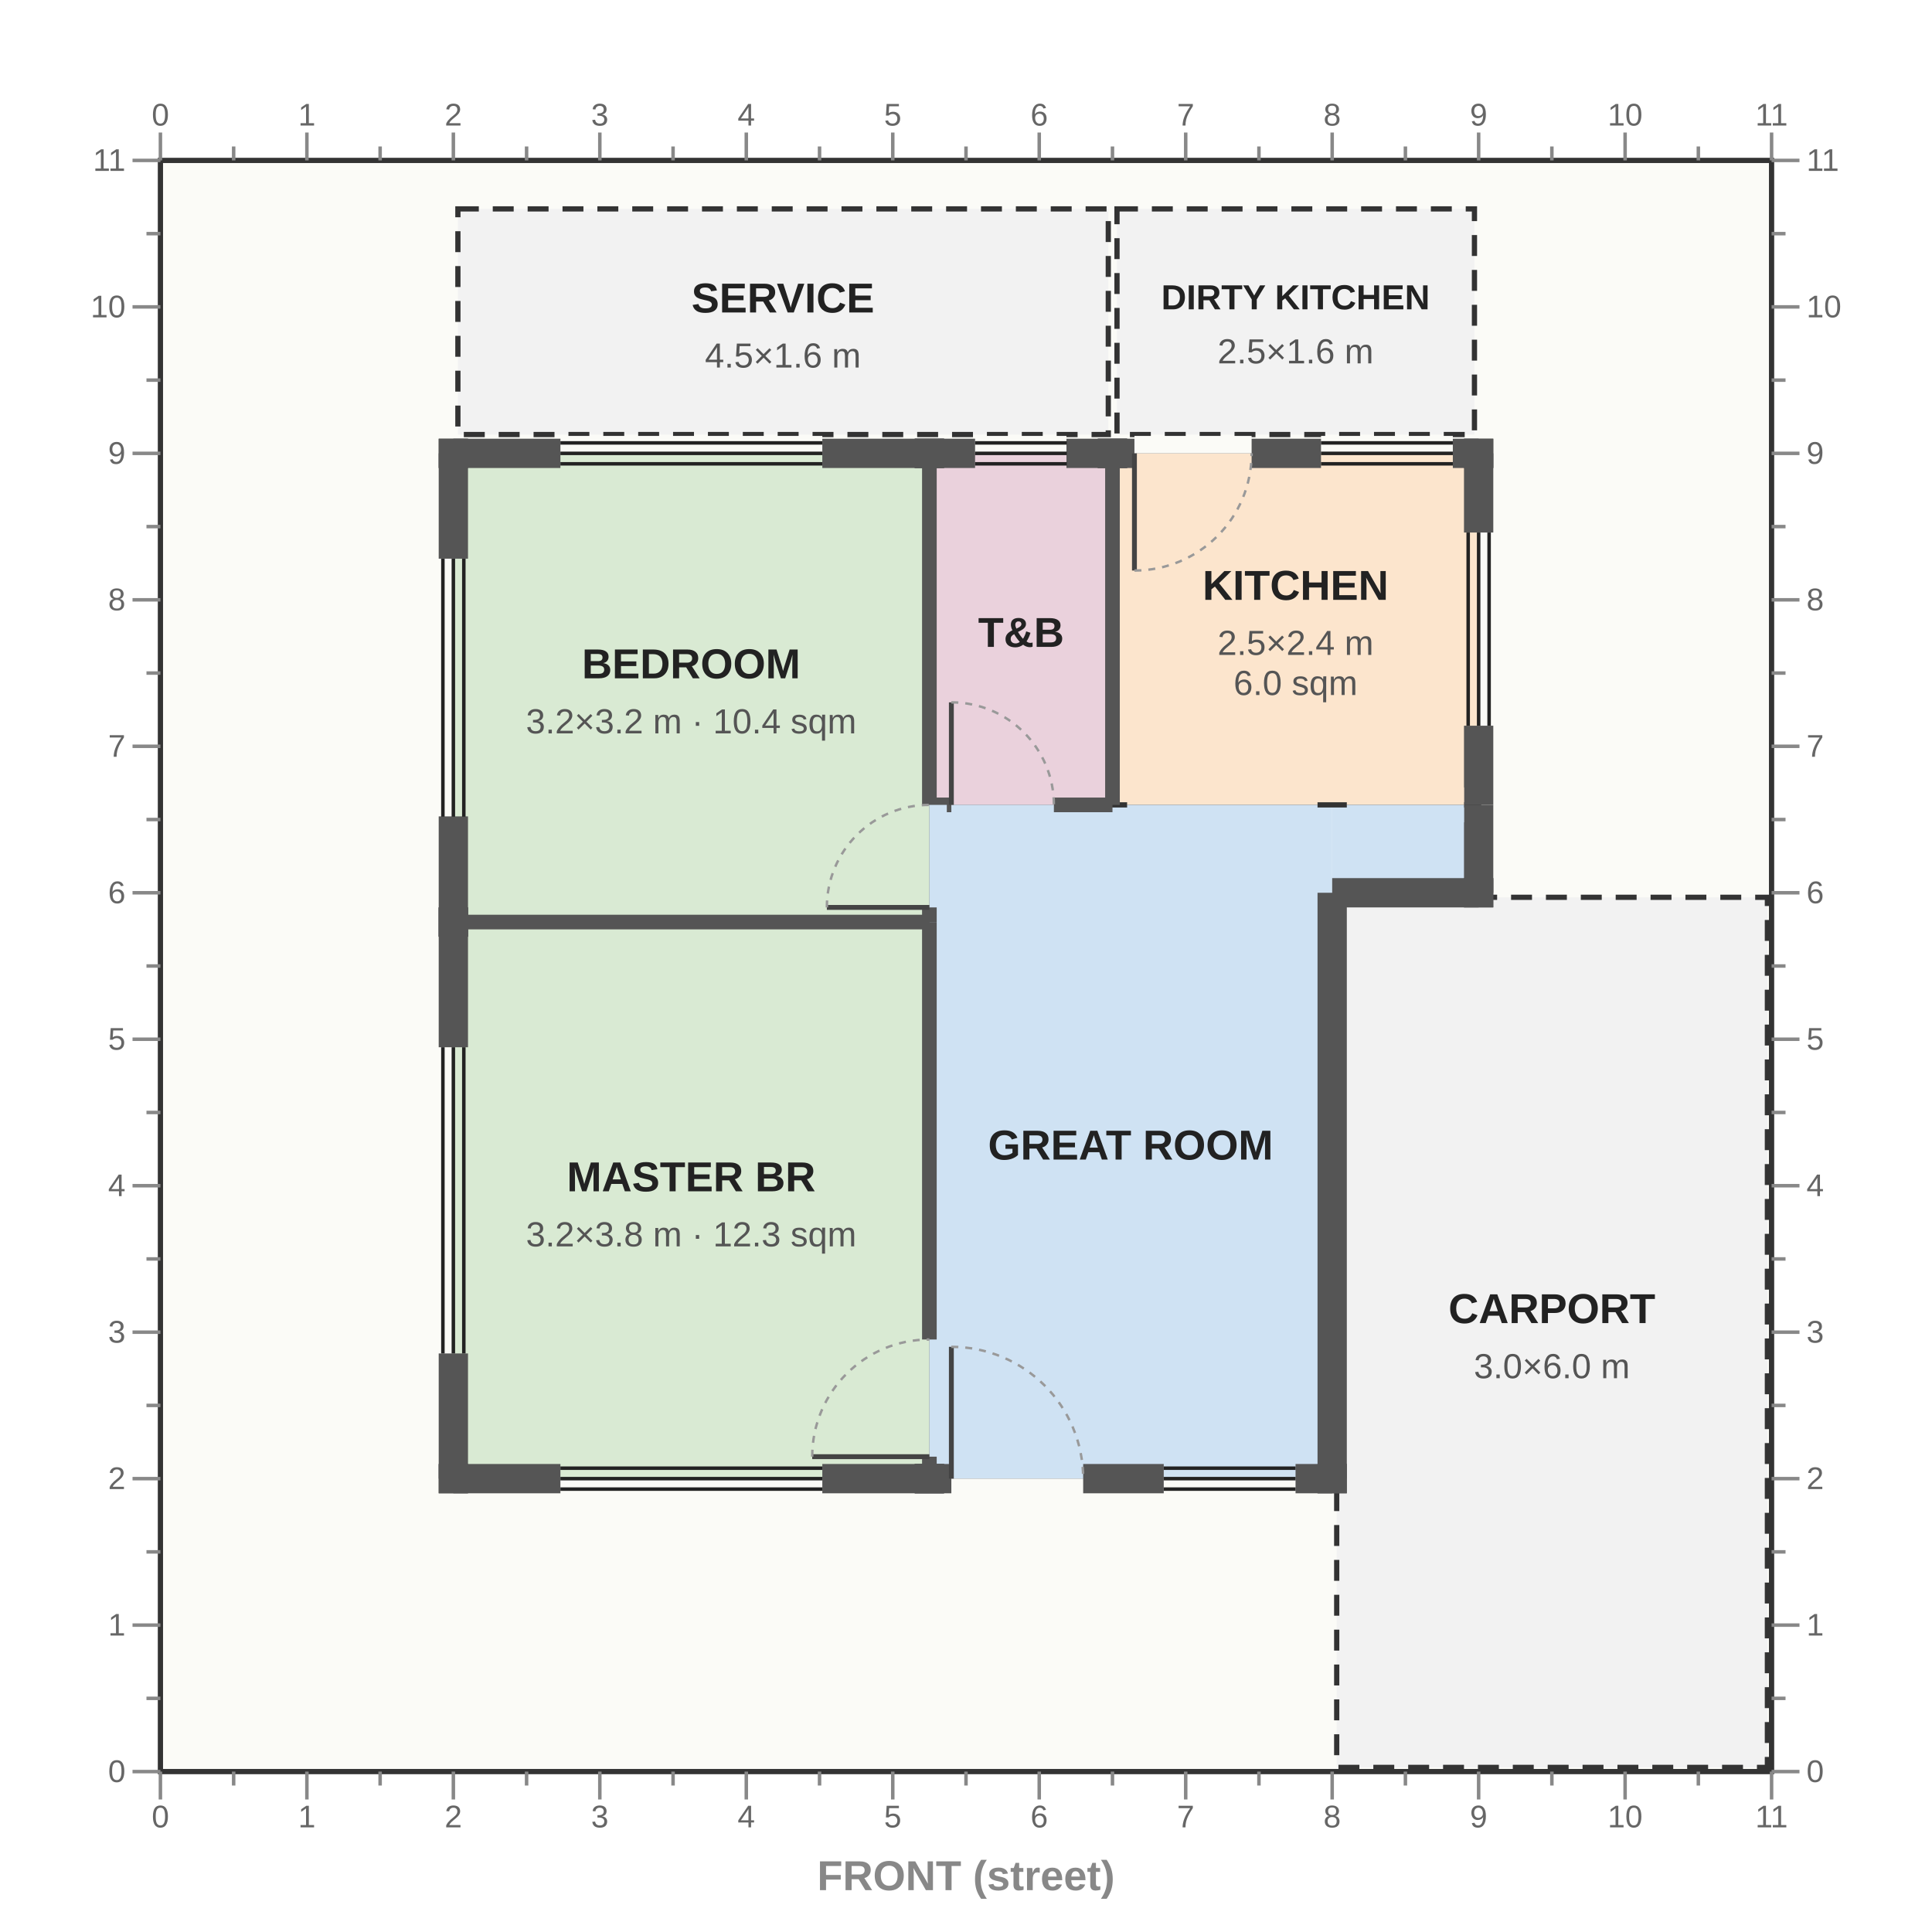
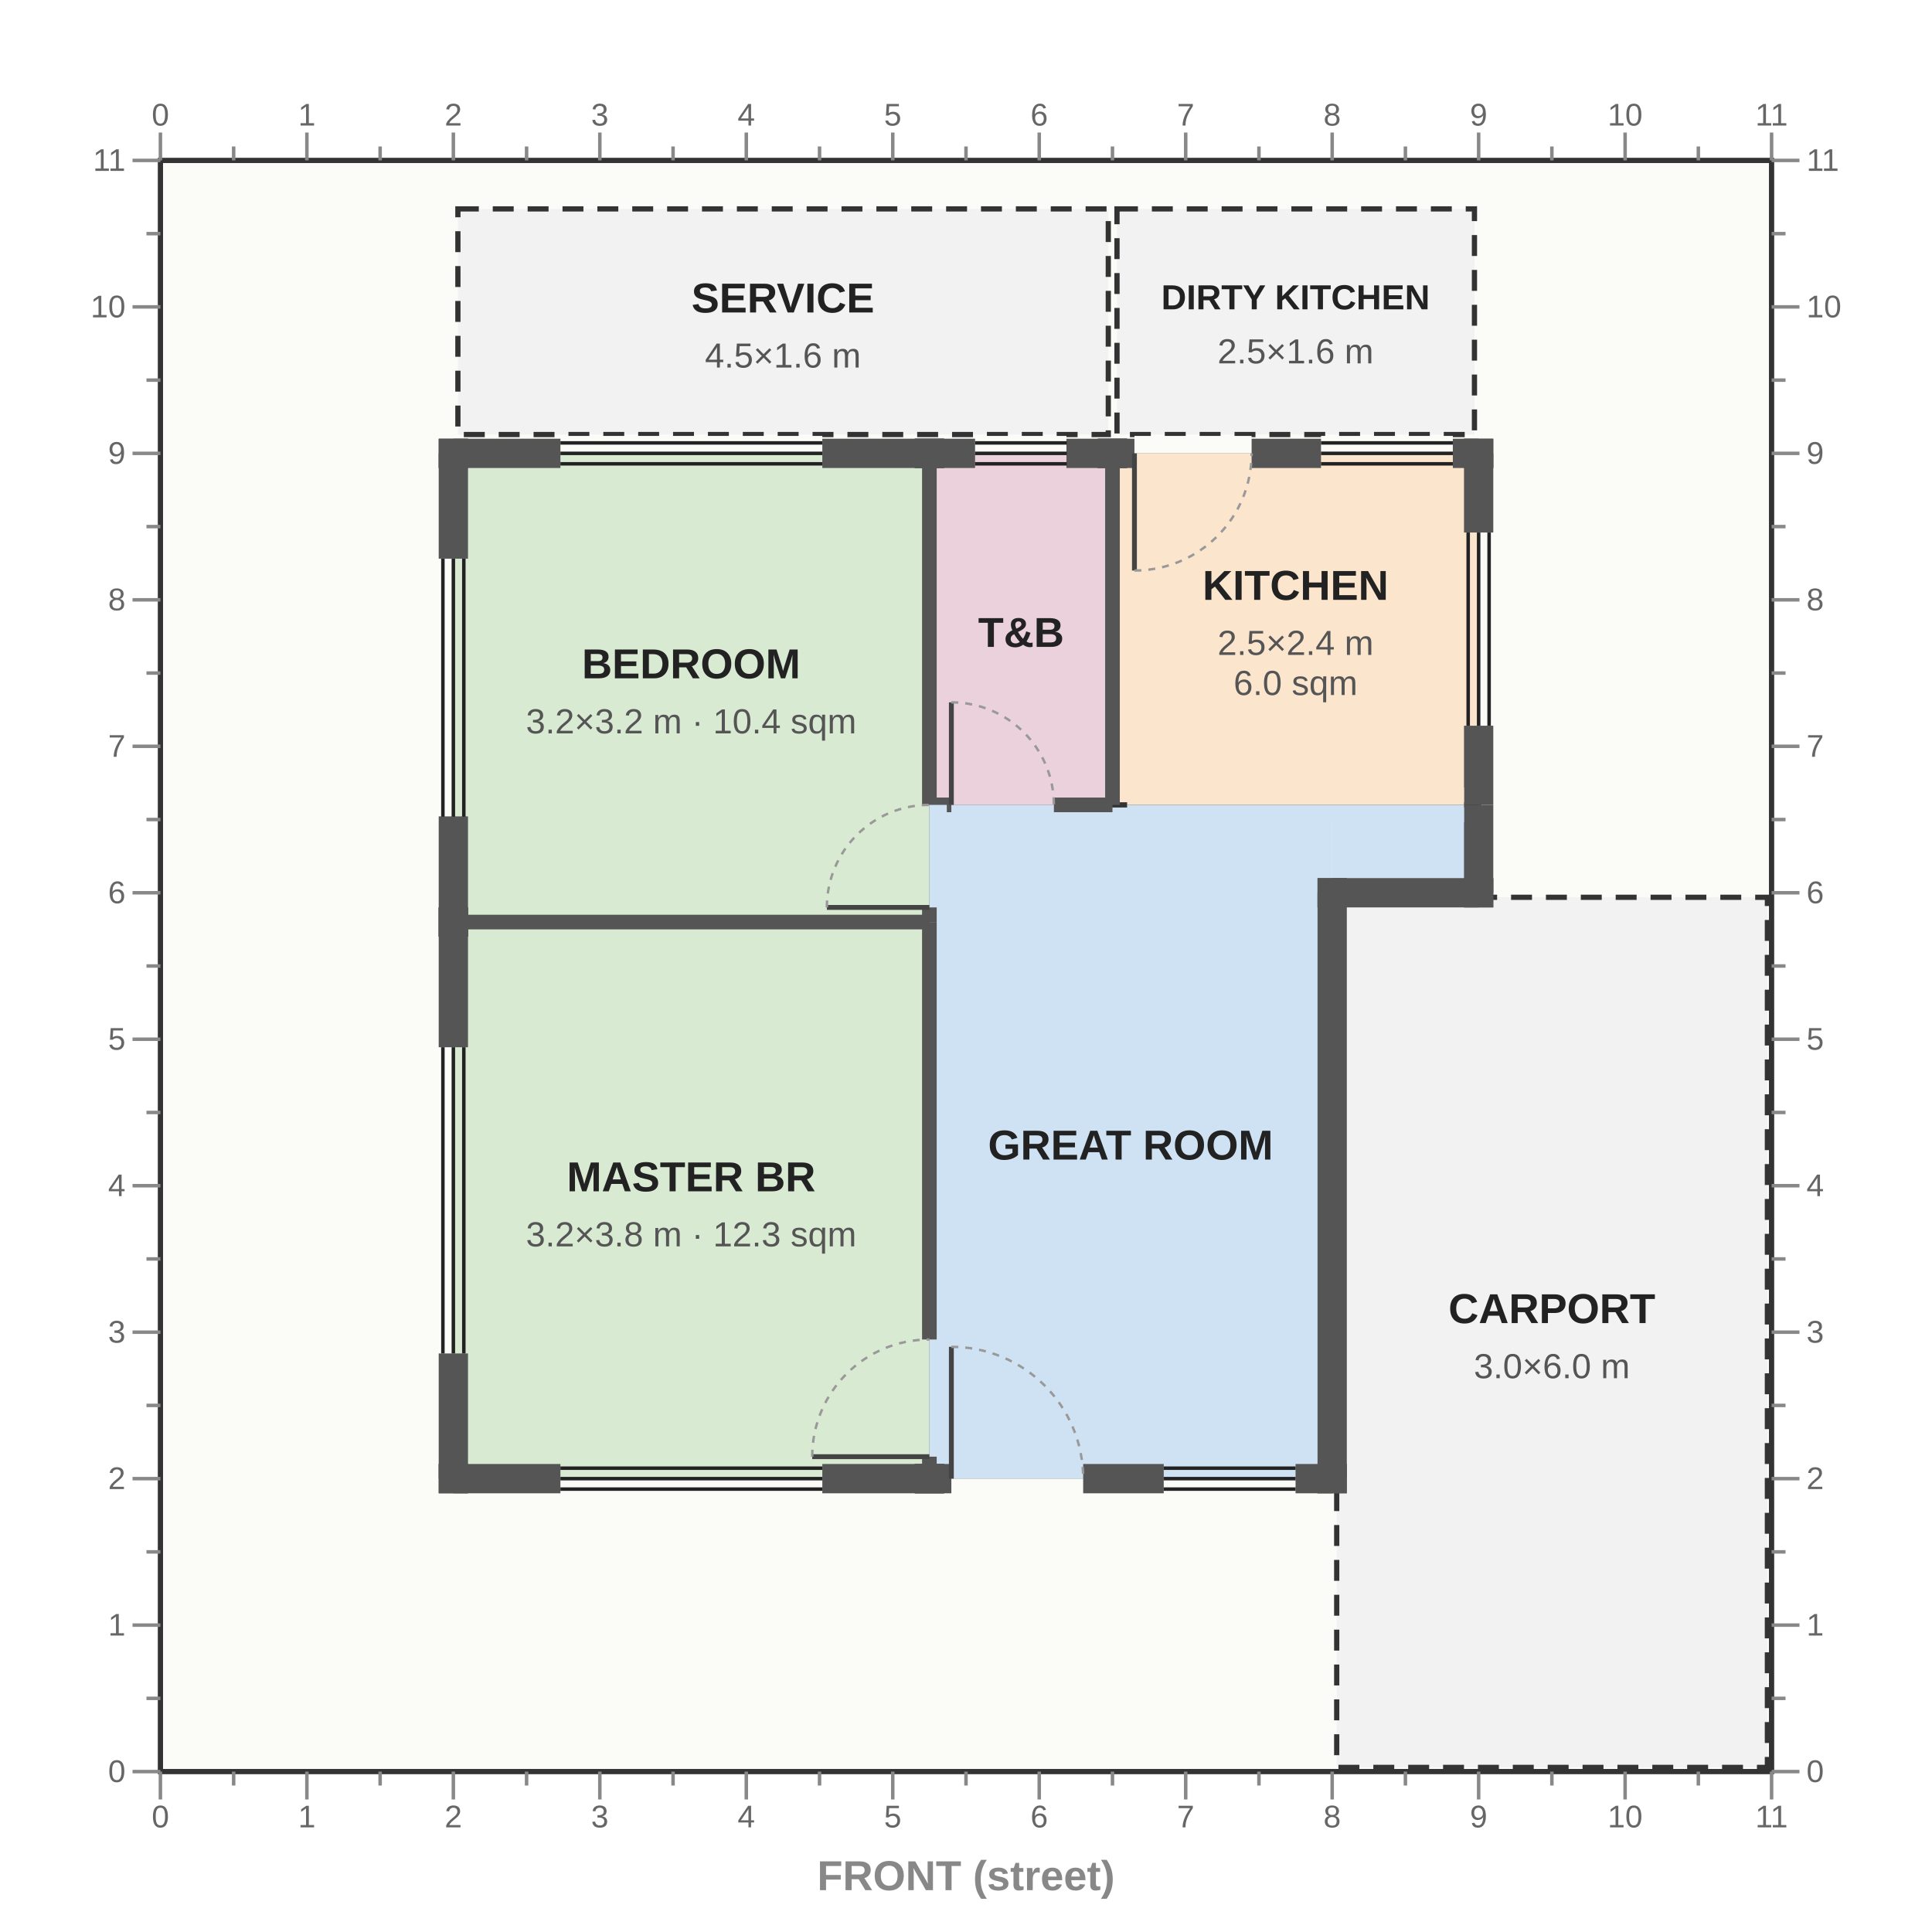
<svg xmlns="http://www.w3.org/2000/svg" width="554" height="554" viewBox="0 0 554 554">
  <rect x="0" y="0" width="554" height="554" fill="white" />
  <rect x="46.0" y="46.0" width="462.0" height="462.0" fill="#fbfbf7" stroke="#333" stroke-width="1.5" />
  <line x1="46.0" y1="46.0" x2="46.0" y2="38.0" stroke="#888" stroke-width="1" />
  <line x1="46.0" y1="508.0" x2="46.0" y2="516.0" stroke="#888" stroke-width="1" />
  <text x="46.0" y="36.0" text-anchor="middle" font-family="Arial" font-size="9" fill="#666">0</text>
  <text x="46.0" y="524.0" text-anchor="middle" font-family="Arial" font-size="9" fill="#666">0</text>
  <line x1="67.0" y1="46.0" x2="67.0" y2="42.0" stroke="#888" stroke-width="1" />
  <line x1="67.0" y1="508.0" x2="67.0" y2="512.0" stroke="#888" stroke-width="1" />
  <line x1="88.0" y1="46.0" x2="88.0" y2="38.0" stroke="#888" stroke-width="1" />
  <line x1="88.0" y1="508.0" x2="88.0" y2="516.0" stroke="#888" stroke-width="1" />
  <text x="88.0" y="36.0" text-anchor="middle" font-family="Arial" font-size="9" fill="#666">1</text>
  <text x="88.0" y="524.0" text-anchor="middle" font-family="Arial" font-size="9" fill="#666">1</text>
  <line x1="109.0" y1="46.0" x2="109.0" y2="42.0" stroke="#888" stroke-width="1" />
  <line x1="109.0" y1="508.0" x2="109.0" y2="512.0" stroke="#888" stroke-width="1" />
  <line x1="130.0" y1="46.0" x2="130.0" y2="38.0" stroke="#888" stroke-width="1" />
  <line x1="130.0" y1="508.0" x2="130.0" y2="516.0" stroke="#888" stroke-width="1" />
  <text x="130.0" y="36.0" text-anchor="middle" font-family="Arial" font-size="9" fill="#666">2</text>
  <text x="130.0" y="524.0" text-anchor="middle" font-family="Arial" font-size="9" fill="#666">2</text>
  <line x1="151.0" y1="46.0" x2="151.0" y2="42.0" stroke="#888" stroke-width="1" />
  <line x1="151.0" y1="508.0" x2="151.0" y2="512.0" stroke="#888" stroke-width="1" />
  <line x1="172.0" y1="46.0" x2="172.0" y2="38.0" stroke="#888" stroke-width="1" />
  <line x1="172.0" y1="508.0" x2="172.0" y2="516.0" stroke="#888" stroke-width="1" />
  <text x="172.0" y="36.0" text-anchor="middle" font-family="Arial" font-size="9" fill="#666">3</text>
  <text x="172.0" y="524.0" text-anchor="middle" font-family="Arial" font-size="9" fill="#666">3</text>
  <line x1="193.0" y1="46.0" x2="193.0" y2="42.0" stroke="#888" stroke-width="1" />
  <line x1="193.0" y1="508.0" x2="193.0" y2="512.0" stroke="#888" stroke-width="1" />
  <line x1="214.0" y1="46.0" x2="214.0" y2="38.0" stroke="#888" stroke-width="1" />
  <line x1="214.0" y1="508.0" x2="214.0" y2="516.0" stroke="#888" stroke-width="1" />
  <text x="214.0" y="36.0" text-anchor="middle" font-family="Arial" font-size="9" fill="#666">4</text>
  <text x="214.0" y="524.0" text-anchor="middle" font-family="Arial" font-size="9" fill="#666">4</text>
  <line x1="235.0" y1="46.0" x2="235.0" y2="42.0" stroke="#888" stroke-width="1" />
  <line x1="235.0" y1="508.0" x2="235.0" y2="512.0" stroke="#888" stroke-width="1" />
  <line x1="256.0" y1="46.0" x2="256.0" y2="38.0" stroke="#888" stroke-width="1" />
  <line x1="256.0" y1="508.0" x2="256.0" y2="516.0" stroke="#888" stroke-width="1" />
  <text x="256.0" y="36.0" text-anchor="middle" font-family="Arial" font-size="9" fill="#666">5</text>
  <text x="256.0" y="524.0" text-anchor="middle" font-family="Arial" font-size="9" fill="#666">5</text>
  <line x1="277.0" y1="46.0" x2="277.0" y2="42.0" stroke="#888" stroke-width="1" />
  <line x1="277.0" y1="508.0" x2="277.0" y2="512.0" stroke="#888" stroke-width="1" />
  <line x1="298.0" y1="46.0" x2="298.0" y2="38.0" stroke="#888" stroke-width="1" />
  <line x1="298.0" y1="508.0" x2="298.0" y2="516.0" stroke="#888" stroke-width="1" />
  <text x="298.0" y="36.0" text-anchor="middle" font-family="Arial" font-size="9" fill="#666">6</text>
  <text x="298.0" y="524.0" text-anchor="middle" font-family="Arial" font-size="9" fill="#666">6</text>
  <line x1="319.0" y1="46.0" x2="319.0" y2="42.0" stroke="#888" stroke-width="1" />
  <line x1="319.0" y1="508.0" x2="319.0" y2="512.0" stroke="#888" stroke-width="1" />
  <line x1="340.0" y1="46.0" x2="340.0" y2="38.0" stroke="#888" stroke-width="1" />
  <line x1="340.0" y1="508.0" x2="340.0" y2="516.0" stroke="#888" stroke-width="1" />
  <text x="340.0" y="36.0" text-anchor="middle" font-family="Arial" font-size="9" fill="#666">7</text>
  <text x="340.0" y="524.0" text-anchor="middle" font-family="Arial" font-size="9" fill="#666">7</text>
  <line x1="361.0" y1="46.0" x2="361.0" y2="42.0" stroke="#888" stroke-width="1" />
  <line x1="361.0" y1="508.0" x2="361.0" y2="512.0" stroke="#888" stroke-width="1" />
  <line x1="382.0" y1="46.0" x2="382.0" y2="38.0" stroke="#888" stroke-width="1" />
  <line x1="382.0" y1="508.0" x2="382.0" y2="516.0" stroke="#888" stroke-width="1" />
  <text x="382.0" y="36.0" text-anchor="middle" font-family="Arial" font-size="9" fill="#666">8</text>
  <text x="382.0" y="524.0" text-anchor="middle" font-family="Arial" font-size="9" fill="#666">8</text>
  <line x1="403.0" y1="46.0" x2="403.0" y2="42.0" stroke="#888" stroke-width="1" />
  <line x1="403.0" y1="508.0" x2="403.0" y2="512.0" stroke="#888" stroke-width="1" />
  <line x1="424.0" y1="46.0" x2="424.0" y2="38.0" stroke="#888" stroke-width="1" />
  <line x1="424.0" y1="508.0" x2="424.0" y2="516.0" stroke="#888" stroke-width="1" />
  <text x="424.0" y="36.0" text-anchor="middle" font-family="Arial" font-size="9" fill="#666">9</text>
  <text x="424.0" y="524.0" text-anchor="middle" font-family="Arial" font-size="9" fill="#666">9</text>
  <line x1="445.0" y1="46.0" x2="445.0" y2="42.0" stroke="#888" stroke-width="1" />
  <line x1="445.0" y1="508.0" x2="445.0" y2="512.0" stroke="#888" stroke-width="1" />
  <line x1="466.0" y1="46.0" x2="466.0" y2="38.0" stroke="#888" stroke-width="1" />
  <line x1="466.0" y1="508.0" x2="466.0" y2="516.0" stroke="#888" stroke-width="1" />
  <text x="466.0" y="36.0" text-anchor="middle" font-family="Arial" font-size="9" fill="#666">10</text>
  <text x="466.0" y="524.0" text-anchor="middle" font-family="Arial" font-size="9" fill="#666">10</text>
  <line x1="487.0" y1="46.0" x2="487.0" y2="42.0" stroke="#888" stroke-width="1" />
  <line x1="487.0" y1="508.0" x2="487.0" y2="512.0" stroke="#888" stroke-width="1" />
  <line x1="508.0" y1="46.0" x2="508.0" y2="38.0" stroke="#888" stroke-width="1" />
  <line x1="508.0" y1="508.0" x2="508.0" y2="516.0" stroke="#888" stroke-width="1" />
  <text x="508.0" y="36.0" text-anchor="middle" font-family="Arial" font-size="9" fill="#666">11</text>
  <text x="508.0" y="524.0" text-anchor="middle" font-family="Arial" font-size="9" fill="#666">11</text>
  <line x1="46.0" y1="508.0" x2="38.0" y2="508.0" stroke="#888" stroke-width="1" />
  <line x1="508.0" y1="508.0" x2="516.0" y2="508.0" stroke="#888" stroke-width="1" />
  <text x="36.0" y="511.0" text-anchor="end" font-family="Arial" font-size="9" fill="#666">0</text>
  <text x="518.0" y="511.0" text-anchor="start" font-family="Arial" font-size="9" fill="#666">0</text>
  <line x1="46.0" y1="487.0" x2="42.0" y2="487.0" stroke="#888" stroke-width="1" />
  <line x1="508.0" y1="487.0" x2="512.0" y2="487.0" stroke="#888" stroke-width="1" />
  <line x1="46.0" y1="466.0" x2="38.0" y2="466.0" stroke="#888" stroke-width="1" />
  <line x1="508.0" y1="466.0" x2="516.0" y2="466.0" stroke="#888" stroke-width="1" />
  <text x="36.0" y="469.0" text-anchor="end" font-family="Arial" font-size="9" fill="#666">1</text>
  <text x="518.0" y="469.0" text-anchor="start" font-family="Arial" font-size="9" fill="#666">1</text>
  <line x1="46.0" y1="445.0" x2="42.0" y2="445.0" stroke="#888" stroke-width="1" />
  <line x1="508.0" y1="445.0" x2="512.0" y2="445.0" stroke="#888" stroke-width="1" />
  <line x1="46.0" y1="424.0" x2="38.0" y2="424.0" stroke="#888" stroke-width="1" />
  <line x1="508.0" y1="424.0" x2="516.0" y2="424.0" stroke="#888" stroke-width="1" />
  <text x="36.0" y="427.0" text-anchor="end" font-family="Arial" font-size="9" fill="#666">2</text>
  <text x="518.0" y="427.0" text-anchor="start" font-family="Arial" font-size="9" fill="#666">2</text>
  <line x1="46.0" y1="403.0" x2="42.0" y2="403.0" stroke="#888" stroke-width="1" />
  <line x1="508.0" y1="403.0" x2="512.0" y2="403.0" stroke="#888" stroke-width="1" />
  <line x1="46.0" y1="382.0" x2="38.0" y2="382.0" stroke="#888" stroke-width="1" />
  <line x1="508.0" y1="382.0" x2="516.0" y2="382.0" stroke="#888" stroke-width="1" />
  <text x="36.0" y="385.0" text-anchor="end" font-family="Arial" font-size="9" fill="#666">3</text>
  <text x="518.0" y="385.0" text-anchor="start" font-family="Arial" font-size="9" fill="#666">3</text>
  <line x1="46.0" y1="361.0" x2="42.0" y2="361.0" stroke="#888" stroke-width="1" />
  <line x1="508.0" y1="361.0" x2="512.0" y2="361.0" stroke="#888" stroke-width="1" />
  <line x1="46.0" y1="340.0" x2="38.0" y2="340.0" stroke="#888" stroke-width="1" />
  <line x1="508.0" y1="340.0" x2="516.0" y2="340.0" stroke="#888" stroke-width="1" />
  <text x="36.0" y="343.0" text-anchor="end" font-family="Arial" font-size="9" fill="#666">4</text>
  <text x="518.0" y="343.0" text-anchor="start" font-family="Arial" font-size="9" fill="#666">4</text>
  <line x1="46.0" y1="319.0" x2="42.0" y2="319.0" stroke="#888" stroke-width="1" />
  <line x1="508.0" y1="319.0" x2="512.0" y2="319.0" stroke="#888" stroke-width="1" />
  <line x1="46.0" y1="298.0" x2="38.0" y2="298.0" stroke="#888" stroke-width="1" />
  <line x1="508.0" y1="298.0" x2="516.0" y2="298.0" stroke="#888" stroke-width="1" />
  <text x="36.0" y="301.0" text-anchor="end" font-family="Arial" font-size="9" fill="#666">5</text>
  <text x="518.0" y="301.0" text-anchor="start" font-family="Arial" font-size="9" fill="#666">5</text>
  <line x1="46.0" y1="277.0" x2="42.0" y2="277.0" stroke="#888" stroke-width="1" />
  <line x1="508.0" y1="277.0" x2="512.0" y2="277.0" stroke="#888" stroke-width="1" />
  <line x1="46.0" y1="256.0" x2="38.0" y2="256.0" stroke="#888" stroke-width="1" />
  <line x1="508.0" y1="256.0" x2="516.0" y2="256.0" stroke="#888" stroke-width="1" />
  <text x="36.0" y="259.0" text-anchor="end" font-family="Arial" font-size="9" fill="#666">6</text>
  <text x="518.0" y="259.0" text-anchor="start" font-family="Arial" font-size="9" fill="#666">6</text>
  <line x1="46.0" y1="235.0" x2="42.0" y2="235.0" stroke="#888" stroke-width="1" />
  <line x1="508.0" y1="235.0" x2="512.0" y2="235.0" stroke="#888" stroke-width="1" />
  <line x1="46.0" y1="214.0" x2="38.0" y2="214.0" stroke="#888" stroke-width="1" />
  <line x1="508.0" y1="214.0" x2="516.0" y2="214.0" stroke="#888" stroke-width="1" />
  <text x="36.0" y="217.0" text-anchor="end" font-family="Arial" font-size="9" fill="#666">7</text>
  <text x="518.0" y="217.0" text-anchor="start" font-family="Arial" font-size="9" fill="#666">7</text>
  <line x1="46.0" y1="193.0" x2="42.0" y2="193.0" stroke="#888" stroke-width="1" />
  <line x1="508.0" y1="193.0" x2="512.0" y2="193.0" stroke="#888" stroke-width="1" />
  <line x1="46.0" y1="172.0" x2="38.0" y2="172.0" stroke="#888" stroke-width="1" />
  <line x1="508.0" y1="172.0" x2="516.0" y2="172.0" stroke="#888" stroke-width="1" />
  <text x="36.0" y="175.0" text-anchor="end" font-family="Arial" font-size="9" fill="#666">8</text>
  <text x="518.0" y="175.0" text-anchor="start" font-family="Arial" font-size="9" fill="#666">8</text>
  <line x1="46.0" y1="151.0" x2="42.0" y2="151.0" stroke="#888" stroke-width="1" />
  <line x1="508.0" y1="151.0" x2="512.0" y2="151.0" stroke="#888" stroke-width="1" />
  <line x1="46.0" y1="130.0" x2="38.0" y2="130.0" stroke="#888" stroke-width="1" />
  <line x1="508.0" y1="130.0" x2="516.0" y2="130.0" stroke="#888" stroke-width="1" />
  <text x="36.0" y="133.0" text-anchor="end" font-family="Arial" font-size="9" fill="#666">9</text>
  <text x="518.0" y="133.0" text-anchor="start" font-family="Arial" font-size="9" fill="#666">9</text>
  <line x1="46.0" y1="109.0" x2="42.0" y2="109.0" stroke="#888" stroke-width="1" />
  <line x1="508.0" y1="109.0" x2="512.0" y2="109.0" stroke="#888" stroke-width="1" />
  <line x1="46.0" y1="88.0" x2="38.0" y2="88.0" stroke="#888" stroke-width="1" />
  <line x1="508.0" y1="88.0" x2="516.0" y2="88.0" stroke="#888" stroke-width="1" />
  <text x="36.0" y="91.0" text-anchor="end" font-family="Arial" font-size="9" fill="#666">10</text>
  <text x="518.0" y="91.0" text-anchor="start" font-family="Arial" font-size="9" fill="#666">10</text>
  <line x1="46.0" y1="67.0" x2="42.0" y2="67.0" stroke="#888" stroke-width="1" />
  <line x1="508.0" y1="67.0" x2="512.0" y2="67.0" stroke="#888" stroke-width="1" />
  <line x1="46.0" y1="46.0" x2="38.0" y2="46.0" stroke="#888" stroke-width="1" />
  <line x1="508.0" y1="46.0" x2="516.0" y2="46.0" stroke="#888" stroke-width="1" />
  <text x="36.0" y="49.0" text-anchor="end" font-family="Arial" font-size="9" fill="#666">11</text>
  <text x="518.0" y="49.0" text-anchor="start" font-family="Arial" font-size="9" fill="#666">11</text>
  <rect x="130.0" y="130.0" width="294.0" height="294.0" fill="none" stroke="#9aa" stroke-width="1" stroke-dasharray="3 3" />
  <rect x="383.3" y="257.3" width="123.5" height="249.5" fill="#f2f2f2" stroke="#333" stroke-width="1.5" stroke-dasharray="6 4" />
  <text x="445.0" y="379.4" text-anchor="middle" font-family="Arial" font-size="12" font-weight="bold" fill="#222">CARPORT</text>
  <text x="445.0" y="395.2" text-anchor="middle" font-family="Arial" font-size="10" fill="#555">3.0×6.0 m</text>
  <rect x="320.3" y="59.9" width="102.5" height="64.7" fill="#f2f2f2" stroke="#333" stroke-width="1.5" stroke-dasharray="6 4" />
  <text x="371.5" y="88.7" text-anchor="middle" font-family="Arial" font-size="10" font-weight="bold" fill="#222">DIRTY KITCHEN</text>
  <text x="371.5" y="104.2" text-anchor="middle" font-family="Arial" font-size="10" fill="#555">2.5×1.6 m</text>
  <rect x="131.3" y="59.9" width="186.5" height="64.7" fill="#f2f2f2" stroke="#333" stroke-width="1.5" stroke-dasharray="6 4" />
  <text x="224.5" y="89.6" text-anchor="middle" font-family="Arial" font-size="12" font-weight="bold" fill="#222">SERVICE</text>
  <text x="224.5" y="105.4" text-anchor="middle" font-family="Arial" font-size="10" fill="#555">4.5×1.6 m</text>
  <rect x="130.0" y="264.4" width="136.5" height="159.6" fill="#d9ead3" stroke="#333" stroke-width="1.5" />
  <text x="198.2" y="341.6" text-anchor="middle" font-family="Arial" font-size="12" font-weight="bold" fill="#222">MASTER BR</text>
  <text x="198.2" y="357.4" text-anchor="middle" font-family="Arial" font-size="10" fill="#555">3.2×3.8 m · 12.3 sqm</text>
  <rect x="130.0" y="130.0" width="136.5" height="134.4" fill="#d9ead3" stroke="#333" stroke-width="1.5" />
  <text x="198.2" y="194.5" text-anchor="middle" font-family="Arial" font-size="12" font-weight="bold" fill="#222">BEDROOM</text>
  <text x="198.2" y="210.3" text-anchor="middle" font-family="Arial" font-size="10" fill="#555">3.2×3.2 m · 10.4 sqm</text>
  <rect x="266.5" y="130.0" width="52.5" height="100.8" fill="#ead1dc" stroke="#333" stroke-width="1.5" />
  <text x="292.8" y="185.5" text-anchor="middle" font-family="Arial" font-size="12" font-weight="bold" fill="#222">T&amp;B</text>
  <rect x="266.5" y="230.8" width="115.5" height="193.2" fill="#cfe2f3" stroke="none" />
  <rect x="382.0" y="230.8" width="42.0" height="25.2" fill="#cfe2f3" stroke="none" />
  <text x="324.2" y="332.5" text-anchor="middle" font-family="Arial" font-size="12" font-weight="bold" fill="#222">GREAT ROOM</text>
  <rect x="319.0" y="130.0" width="105.0" height="100.8" fill="#fce5cd" stroke="#333" stroke-width="1.5" />
  <text x="371.5" y="172.0" text-anchor="middle" font-family="Arial" font-size="12" font-weight="bold" fill="#222">KITCHEN</text>
  <text x="371.5" y="187.8" text-anchor="middle" font-family="Arial" font-size="10" fill="#555">2.5×2.4 m</text>
  <text x="371.5" y="199.3" text-anchor="middle" font-family="Arial" font-size="10" fill="#555">6.0 sqm</text>
  <text x="277.0" y="542.0" text-anchor="middle" font-family="Arial" font-size="12" font-weight="bold" fill="#888">FRONT (street)</text>
  <rect x="130.00" y="262.30" width="136.50" height="4.20" fill="#555" stroke="none" />
  <rect x="264.40" y="264.40" width="4.20" height="159.60" fill="#555" stroke="none" />
  <rect x="264.40" y="130.00" width="4.20" height="100.80" fill="#555" stroke="none" />
  <rect x="264.40" y="230.80" width="4.20" height="33.60" fill="#555" stroke="none" />
  <rect x="266.50" y="228.70" width="52.50" height="4.20" fill="#555" stroke="none" />
  <rect x="316.90" y="130.00" width="4.20" height="100.80" fill="#555" stroke="none" />
  <rect x="377.80" y="256.00" width="8.40" height="168.00" fill="#555" stroke="none" />
  <rect x="382.00" y="251.80" width="42.00" height="8.40" fill="#555" stroke="none" />
  <rect x="130.00" y="419.80" width="136.50" height="8.40" fill="#555" stroke="none" />
  <rect x="125.80" y="264.40" width="8.40" height="159.60" fill="#555" stroke="none" />
  <rect x="130.00" y="125.80" width="136.50" height="8.40" fill="#555" stroke="none" />
  <rect x="125.80" y="130.00" width="8.40" height="134.40" fill="#555" stroke="none" />
  <rect x="266.50" y="125.80" width="52.50" height="8.40" fill="#555" stroke="none" />
  <rect x="266.50" y="419.80" width="115.50" height="8.40" fill="#555" stroke="none" />
  <rect x="419.80" y="230.80" width="8.40" height="25.20" fill="#555" stroke="none" />
  <rect x="319.00" y="125.80" width="105.00" height="8.40" fill="#555" stroke="none" />
  <rect x="419.80" y="130.00" width="8.40" height="100.80" fill="#555" stroke="none" />
  <rect x="125.80" y="260.20" width="8.40" height="8.40" fill="#555" stroke="none" />
  <rect x="262.30" y="419.80" width="8.40" height="8.40" fill="#555" stroke="none" />
  <rect x="262.30" y="125.80" width="8.40" height="8.40" fill="#555" stroke="none" />
  <rect x="314.80" y="125.80" width="8.40" height="8.40" fill="#555" stroke="none" />
  <rect x="377.80" y="419.80" width="8.40" height="8.40" fill="#555" stroke="none" />
+   <rect x="377.80" y="251.80" width="8.40" height="8.40" fill="#555" stroke="none" />
+   <rect x="377.80" y="251.80" width="8.40" height="8.40" fill="#555" stroke="none" />
  <rect x="419.80" y="251.80" width="8.40" height="8.40" fill="#555" stroke="none" />
  <rect x="125.80" y="419.80" width="8.40" height="8.40" fill="#555" stroke="none" />
  <rect x="262.30" y="419.80" width="8.40" height="8.40" fill="#555" stroke="none" />
  <rect x="125.80" y="419.80" width="8.40" height="8.40" fill="#555" stroke="none" />
  <rect x="125.80" y="260.20" width="8.40" height="8.40" fill="#555" stroke="none" />
  <rect x="125.80" y="125.80" width="8.40" height="8.40" fill="#555" stroke="none" />
  <rect x="262.30" y="125.80" width="8.40" height="8.40" fill="#555" stroke="none" />
  <rect x="125.80" y="260.20" width="8.40" height="8.40" fill="#555" stroke="none" />
  <rect x="125.80" y="125.80" width="8.40" height="8.40" fill="#555" stroke="none" />
  <rect x="262.30" y="125.80" width="8.40" height="8.40" fill="#555" stroke="none" />
  <rect x="314.80" y="125.80" width="8.40" height="8.40" fill="#555" stroke="none" />
  <rect x="262.30" y="419.80" width="8.40" height="8.40" fill="#555" stroke="none" />
  <rect x="377.80" y="419.80" width="8.40" height="8.40" fill="#555" stroke="none" />
  <rect x="419.80" y="251.80" width="8.40" height="8.40" fill="#555" stroke="none" />
  <rect x="314.80" y="125.80" width="8.40" height="8.40" fill="#555" stroke="none" />
  <rect x="419.80" y="125.80" width="8.40" height="8.40" fill="#555" stroke="none" />
  <rect x="419.80" y="125.80" width="8.40" height="8.40" fill="#555" stroke="none" />
-   <rect x="323.2" y="225.8" width="54.6" height="5.0" fill="#fce5cd" stroke="none" />
-   <rect x="323.2" y="230.8" width="54.6" height="5.0" fill="#cfe2f3" stroke="none" />
-   <rect x="386.2" y="225.8" width="33.6" height="5.0" fill="#fce5cd" stroke="none" />
-   <rect x="386.2" y="230.8" width="33.6" height="5.0" fill="#cfe2f3" stroke="none" />
+   <rect x="323.2" y="225.8" width="96.6" height="5.0" fill="#fce5cd" stroke="none" />
+   <rect x="323.2" y="230.8" width="96.6" height="5.0" fill="#cfe2f3" stroke="none" />
  <rect x="261.5" y="384.1" width="5.0" height="33.6" fill="#d9ead3" stroke="none" />
  <rect x="266.5" y="384.1" width="5.0" height="33.6" fill="#cfe2f3" stroke="none" />
  <line x1="266.5" y1="417.7" x2="232.9" y2="417.7" stroke="#444" stroke-width="1.4" />
  <path d="M 232.9 417.7 A 33.6 33.6 0 0 1 266.5 384.1" fill="none" stroke="#999" stroke-width="0.7" stroke-dasharray="2 2" />
  <rect x="261.5" y="230.8" width="5.0" height="29.4" fill="#d9ead3" stroke="none" />
  <rect x="266.5" y="230.8" width="5.0" height="29.4" fill="#cfe2f3" stroke="none" />
  <line x1="266.5" y1="260.2" x2="237.1" y2="260.2" stroke="#444" stroke-width="1.4" />
  <path d="M 237.1 260.2 A 29.4 29.4 0 0 1 266.5 230.8" fill="none" stroke="#999" stroke-width="0.7" stroke-dasharray="2 2" />
  <rect x="272.8" y="225.8" width="29.4" height="5.0" fill="#ead1dc" stroke="none" />
  <rect x="272.8" y="230.8" width="29.4" height="5.0" fill="#cfe2f3" stroke="none" />
  <line x1="272.8" y1="230.8" x2="272.8" y2="201.4" stroke="#444" stroke-width="1.4" />
  <path d="M 272.8 201.4 A 29.4 29.4 0 0 1 302.2 230.8" fill="none" stroke="#999" stroke-width="0.7" stroke-dasharray="2 2" />
  <rect x="272.8" y="419.0" width="37.8" height="5.0" fill="#cfe2f3" stroke="none" />
  <rect x="272.8" y="424.0" width="37.8" height="5.0" fill="#fbfbf7" stroke="none" />
  <line x1="272.8" y1="424.0" x2="272.8" y2="386.2" stroke="#444" stroke-width="1.4" />
  <path d="M 272.8 386.2 A 37.8 37.8 0 0 1 310.6 424.0" fill="none" stroke="#999" stroke-width="0.7" stroke-dasharray="2 2" />
  <rect x="325.3" y="130.0" width="33.6" height="5.0" fill="#fce5cd" stroke="none" />
  <rect x="325.3" y="125.0" width="33.6" height="5.0" fill="#fbfbf7" stroke="none" />
  <line x1="325.3" y1="130.0" x2="325.3" y2="163.6" stroke="#444" stroke-width="1.4" />
  <path d="M 325.3 163.6 A 33.6 33.6 0 0 0 358.9 130.0" fill="none" stroke="#999" stroke-width="0.7" stroke-dasharray="2 2" />
  <rect x="130.0" y="300.3" width="5.0" height="87.8" fill="#d9ead3" stroke="none" />
  <rect x="125.0" y="300.3" width="5.0" height="87.8" fill="#fbfbf7" stroke="none" />
  <line x1="127.0" y1="388.1" x2="127.0" y2="300.3" stroke="#222" stroke-width="1.0" />
  <line x1="130.0" y1="388.1" x2="130.0" y2="300.3" stroke="#222" stroke-width="1.0" />
  <line x1="133.0" y1="388.1" x2="133.0" y2="300.3" stroke="#222" stroke-width="1.0" />
  <rect x="160.7" y="419.0" width="75.1" height="5.0" fill="#d9ead3" stroke="none" />
  <rect x="160.7" y="424.0" width="75.1" height="5.0" fill="#fbfbf7" stroke="none" />
  <line x1="160.7" y1="421.0" x2="235.8" y2="421.0" stroke="#222" stroke-width="1.0" />
  <line x1="160.7" y1="424.0" x2="235.8" y2="424.0" stroke="#222" stroke-width="1.0" />
  <line x1="160.7" y1="427.0" x2="235.8" y2="427.0" stroke="#222" stroke-width="1.0" />
  <rect x="160.7" y="130.0" width="75.1" height="5.0" fill="#d9ead3" stroke="none" />
  <rect x="160.7" y="125.0" width="75.1" height="5.0" fill="#fbfbf7" stroke="none" />
  <line x1="160.7" y1="127.0" x2="235.8" y2="127.0" stroke="#222" stroke-width="1.0" />
  <line x1="160.7" y1="130.0" x2="235.8" y2="130.0" stroke="#222" stroke-width="1.0" />
  <line x1="160.7" y1="133.0" x2="235.8" y2="133.0" stroke="#222" stroke-width="1.0" />
  <rect x="130.0" y="160.2" width="5.0" height="73.9" fill="#d9ead3" stroke="none" />
  <rect x="125.0" y="160.2" width="5.0" height="73.9" fill="#fbfbf7" stroke="none" />
  <line x1="127.0" y1="234.2" x2="127.0" y2="160.2" stroke="#222" stroke-width="1.0" />
  <line x1="130.0" y1="234.2" x2="130.0" y2="160.2" stroke="#222" stroke-width="1.0" />
  <line x1="133.0" y1="234.2" x2="133.0" y2="160.2" stroke="#222" stroke-width="1.0" />
  <rect x="279.6" y="130.0" width="26.2" height="5.0" fill="#ead1dc" stroke="none" />
  <rect x="279.6" y="125.0" width="26.2" height="5.0" fill="#fbfbf7" stroke="none" />
  <line x1="279.6" y1="127.0" x2="305.9" y2="127.0" stroke="#222" stroke-width="1.0" />
  <line x1="279.6" y1="130.0" x2="305.9" y2="130.0" stroke="#222" stroke-width="1.0" />
  <line x1="279.6" y1="133.0" x2="305.9" y2="133.0" stroke="#222" stroke-width="1.0" />
  <rect x="333.7" y="419.0" width="37.8" height="5.0" fill="#cfe2f3" stroke="none" />
  <rect x="333.7" y="424.0" width="37.8" height="5.0" fill="#fbfbf7" stroke="none" />
  <line x1="333.7" y1="421.0" x2="371.5" y2="421.0" stroke="#222" stroke-width="1.0" />
  <line x1="333.7" y1="424.0" x2="371.5" y2="424.0" stroke="#222" stroke-width="1.0" />
  <line x1="333.7" y1="427.0" x2="371.5" y2="427.0" stroke="#222" stroke-width="1.0" />
  <rect x="419.0" y="152.7" width="5.0" height="55.4" fill="#fce5cd" stroke="none" />
  <rect x="424.0" y="152.7" width="5.0" height="55.4" fill="#fbfbf7" stroke="none" />
  <line x1="421.0" y1="208.1" x2="421.0" y2="152.7" stroke="#222" stroke-width="1.0" />
  <line x1="424.0" y1="208.1" x2="424.0" y2="152.7" stroke="#222" stroke-width="1.0" />
  <line x1="427.0" y1="208.1" x2="427.0" y2="152.7" stroke="#222" stroke-width="1.0" />
  <rect x="378.8" y="130.0" width="37.8" height="5.0" fill="#fce5cd" stroke="none" />
  <rect x="378.8" y="125.0" width="37.8" height="5.0" fill="#fbfbf7" stroke="none" />
  <line x1="378.8" y1="127.0" x2="416.6" y2="127.0" stroke="#222" stroke-width="1.0" />
  <line x1="378.8" y1="130.0" x2="416.6" y2="130.0" stroke="#222" stroke-width="1.0" />
  <line x1="378.8" y1="133.0" x2="416.6" y2="133.0" stroke="#222" stroke-width="1.0" />
</svg>
